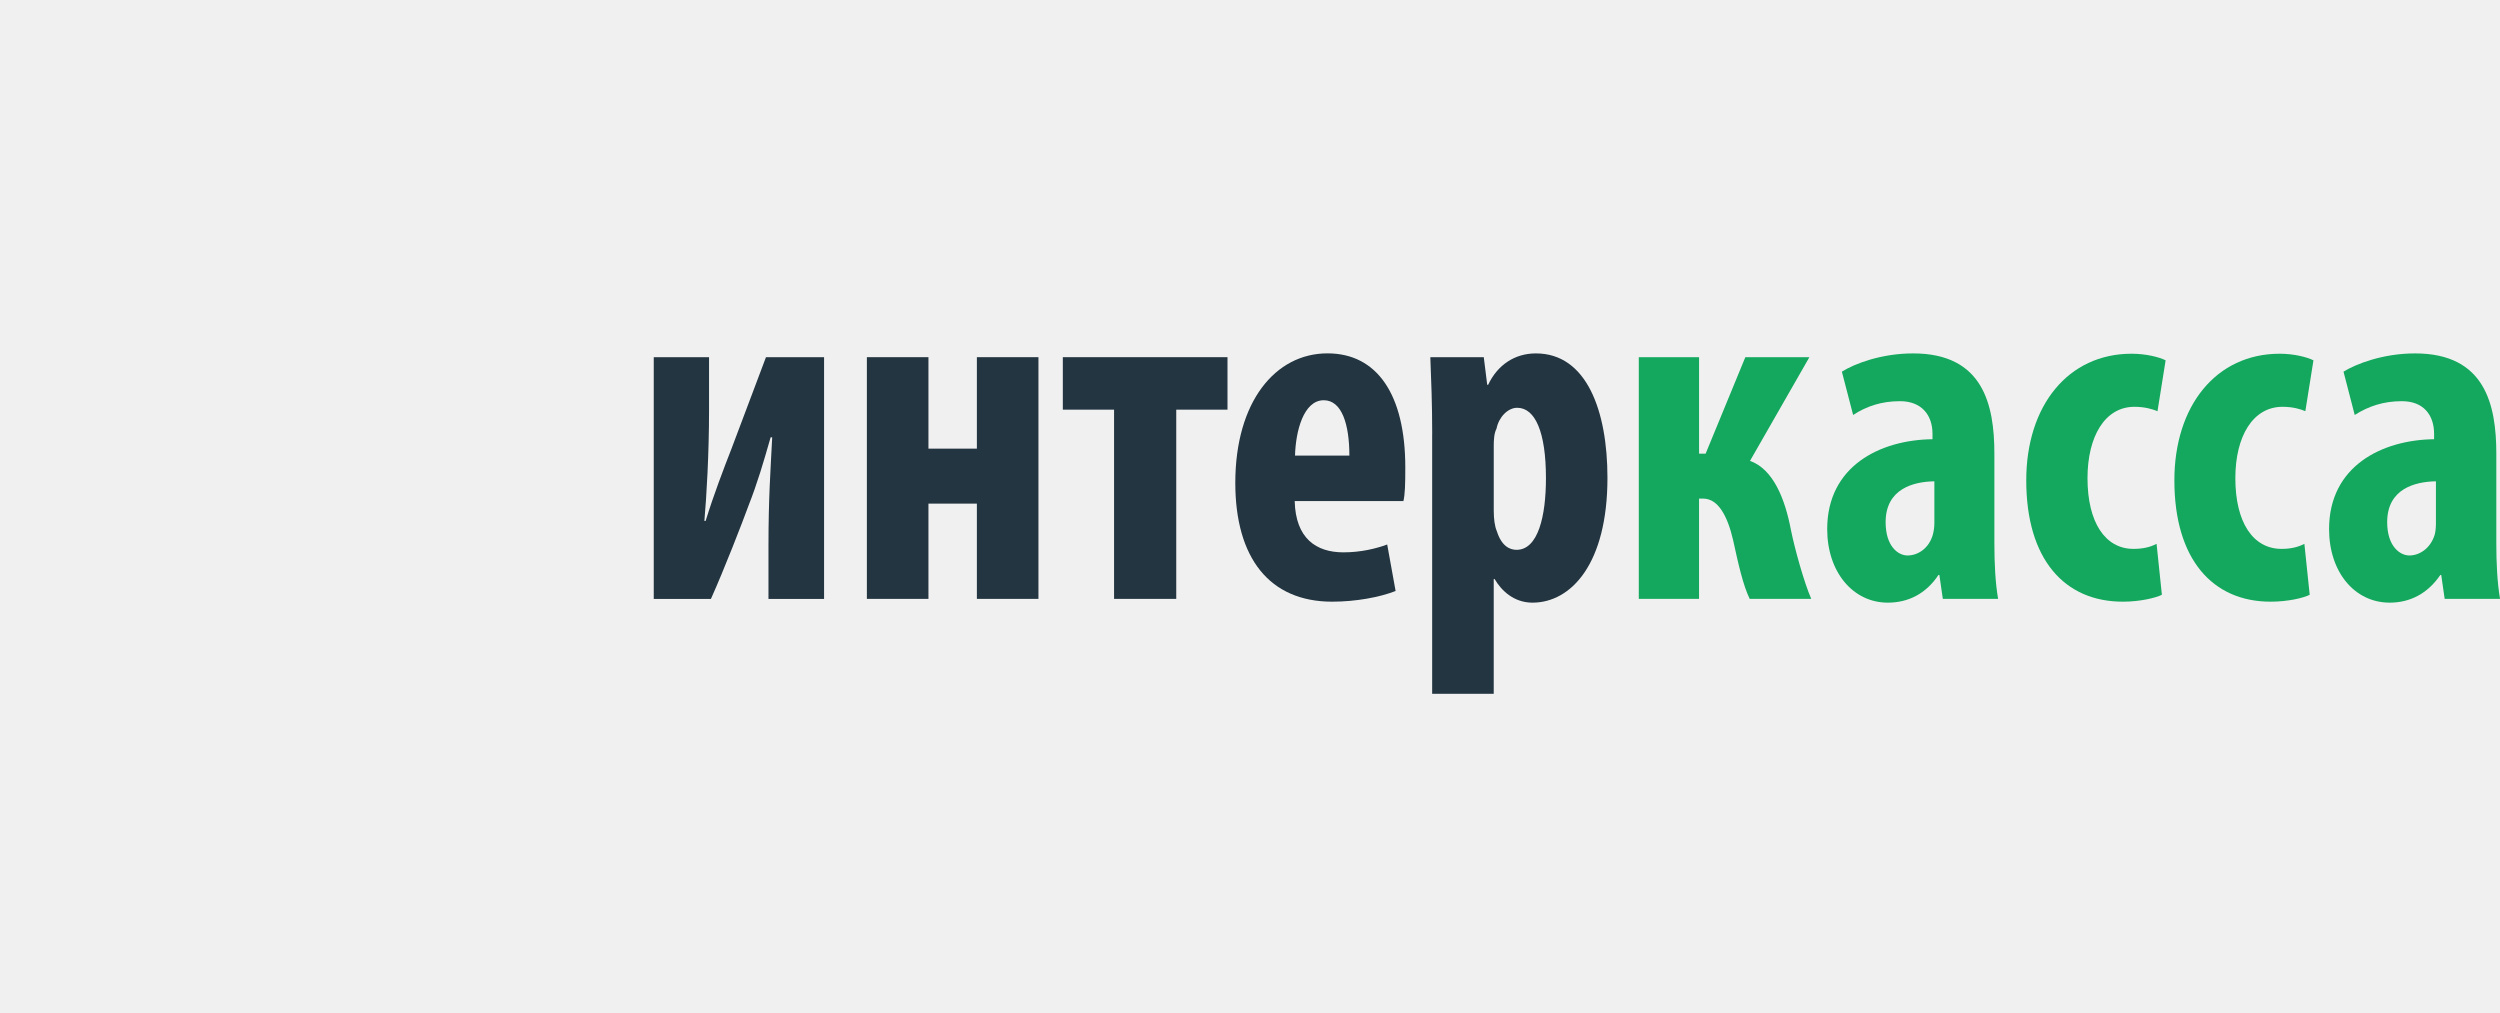
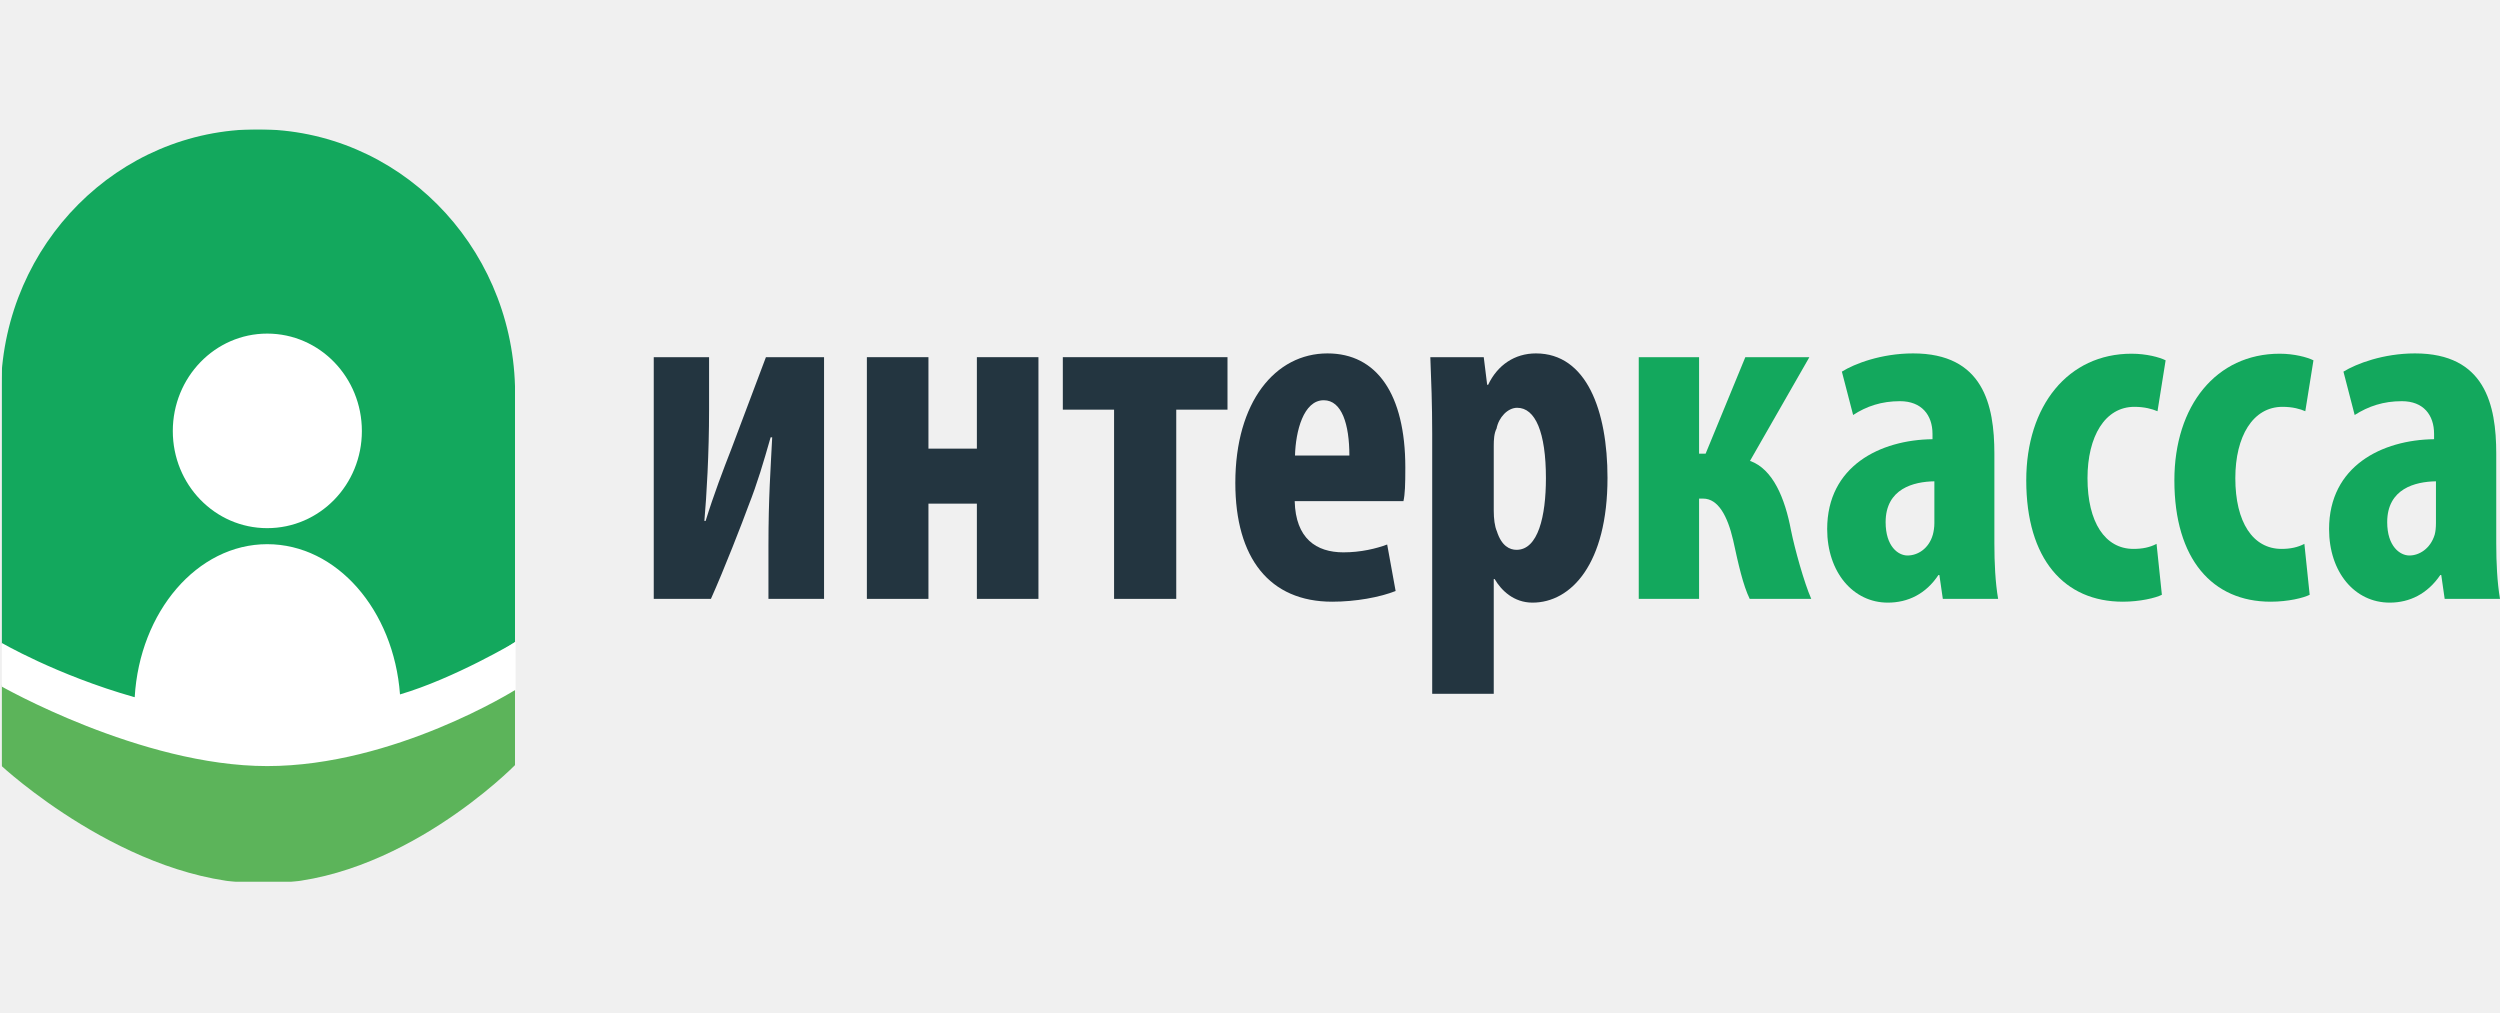
- <svg xmlns="http://www.w3.org/2000/svg" xmlns:xlink="http://www.w3.org/1999/xlink" width="116" height="47">
+ <svg xmlns="http://www.w3.org/2000/svg" xmlns:xlink="http://www.w3.org/1999/xlink" width="116px" height="47px" viewBox="0 0 116 47" version="1.1">
  <defs>
-     <path d="M.087 0H116v34.913H.087" id="a" />
+     <path id="path-1" d="M0.087,0 L116,0 L116,34.913 L0.087,34.913" />
  </defs>
-   <g fill-rule="evenodd" fill="none">
-     <g>
-       <g>
-         <mask id="b">
-           <use xlink:href="#a" />
-         </mask>
-         <path mask="url(#b)" fill="#5CB45A" d="M.03 31.77V35.5S5.915 41 12.223 41c6.292 0 11.672-5.498 11.672-5.498v-3.675c0-.03-5.699 3.63-11.6 3.617C6.264 35.444.03 31.77.03 31.77" />
-         <path mask="url(#b)" fill="#13A85D" d="M23.896 18.06v-.145C23.707 11.308 18.444 6 11.962 6 5.482 6 .22 11.308.045 17.915H.028v11.93s5.277 3.353 12.455 3.353c6.815 0 11.41-3.413 11.41-3.413V18.06" />
-         <path mask="url(#b)" fill="#fff" d="M12.398 24.506c2.436 0 4.393-2.012 4.393-4.506s-1.956-4.52-4.392-4.52c-2.422 0-4.38 2.026-4.38 4.52 0 2.494 1.958 4.506 4.38 4.506" />
-         <path mask="url(#b)" fill="#fff" d="M18.56 32.22c-.29-3.907-2.93-6.97-6.162-6.97-3.25 0-5.917 3.135-6.149 7.102C2.594 31.317 0 29.785 0 29.785v2.028s6.525 3.733 12.398 3.733c5.887 0 11.527-3.544 11.527-3.544v-2.217s-2.842 1.692-5.365 2.436" />
+   <g id="Courses" stroke="none" stroke-width="1" fill="none" fill-rule="evenodd">
+     <g id="Artboard-39-Copy">
+       <g id="interkassa-copy-2" transform="translate(0, 6)">
+         <g id="Group-6">
+           <mask id="mask-2" fill="white">
+             <use xlink:href="#path-1" />
+           </mask>
+           <g id="Clip-2" />
+           <path d="M0.029,25.769 L0.029,29.502 C0.029,29.502 5.916,35 12.223,35 C18.517,35 23.896,29.502 23.896,29.502 L23.896,25.827 C23.896,25.798 18.198,29.458 12.296,29.444 C6.264,29.444 0.029,25.769 0.029,25.769" id="Fill-1" fill="#5CB45A" mask="url(#mask-2)" />
+           <path d="M23.896,12.06 L23.896,11.915 C23.707,5.308 18.444,0 11.963,0 C5.481,0 0.217,5.308 0.043,11.915 L0.029,11.915 L0.029,23.844 C0.029,23.844 5.307,27.198 12.485,27.198 C19.299,27.198 23.896,23.785 23.896,23.785 L23.896,12.06" id="Fill-3" fill="#13A85D" mask="url(#mask-2)" />
+           <path d="M12.398,18.506 C14.834,18.506 16.791,16.494 16.791,14 C16.791,11.506 14.834,9.479 12.398,9.479 C9.976,9.479 8.018,11.506 8.018,14 C8.018,16.494 9.976,18.506 12.398,18.506" id="Fill-4" fill="#FFFFFF" mask="url(#mask-2)" />
+           <path d="M18.56,26.221 C18.27,22.312 15.631,19.25 12.398,19.25 C9.149,19.25 6.481,22.385 6.25,26.352 C2.595,25.317 0,23.785 0,23.785 L0,25.812 C0,25.812 6.525,29.546 12.398,29.546 C18.285,29.546 23.925,26.002 23.925,26.002 L23.925,23.785 C23.925,23.785 21.083,25.477 18.56,26.221" id="Fill-5" fill="#FFFFFF" mask="url(#mask-2)" />
+         </g>
+         <path d="M32.901,10.573 L32.901,13.008 C32.901,15.05 32.785,17.019 32.683,18.171 L32.741,18.171 C33.103,16.99 33.582,15.735 33.93,14.846 L35.539,10.573 L38.236,10.573 L38.236,21.788 L35.656,21.788 L35.656,19.337 C35.656,17.062 35.757,15.779 35.83,14.292 L35.757,14.292 C35.423,15.458 35.148,16.406 34.727,17.471 C34.452,18.229 33.596,20.431 32.987,21.788 L30.334,21.788 L30.334,10.573 L32.901,10.573" id="Fill-7" fill="#233540" />
+         <path d="M43.08,10.573 L43.08,14.817 L45.327,14.817 L45.327,10.573 L48.184,10.573 L48.184,21.788 L45.327,21.788 L45.327,17.369 L43.08,17.369 L43.08,21.788 L40.223,21.788 L40.223,10.573 L43.08,10.573" id="Fill-8" fill="#233540" />
+         <path d="M56.956,10.573 L56.956,13.008 L54.578,13.008 L54.578,21.788 L51.693,21.788 L51.693,13.008 L49.315,13.008 L49.315,10.573 L56.956,10.573" id="Fill-9" fill="#233540" />
+         <path d="M60.074,17.252 C60.117,18.988 61.074,19.629 62.336,19.629 C63.148,19.629 63.858,19.454 64.365,19.265 L64.757,21.423 C64.017,21.715 62.901,21.919 61.813,21.919 C58.913,21.919 57.319,19.906 57.319,16.406 C57.319,12.644 59.175,10.398 61.596,10.398 C63.887,10.398 65.207,12.294 65.207,15.692 C65.207,16.494 65.192,16.931 65.12,17.252 L60.074,17.252 L60.074,17.252 Z M62.611,15.137 C62.611,13.694 62.263,12.571 61.422,12.571 C60.48,12.571 60.117,14.015 60.088,15.137 L62.611,15.137 L62.611,15.137 Z" id="Fill-10" fill="#233540" />
+         <path d="M66.454,14.131 C66.454,12.775 66.41,11.637 66.367,10.573 L68.846,10.573 L69.005,11.856 L69.049,11.856 C69.484,10.938 70.281,10.398 71.267,10.398 C73.617,10.398 74.588,13.052 74.588,16.173 C74.588,20.154 72.906,21.962 71.108,21.962 C70.238,21.962 69.658,21.394 69.353,20.869 L69.31,20.869 L69.31,26.192 L66.454,26.192 L66.454,14.131 L66.454,14.131 Z M69.31,17.69 C69.31,18.069 69.353,18.419 69.455,18.652 C69.672,19.337 70.049,19.512 70.368,19.512 C71.369,19.512 71.731,17.952 71.731,16.188 C71.731,14.058 71.239,12.921 70.397,12.921 C69.963,12.921 69.542,13.358 69.441,13.883 C69.325,14.102 69.31,14.408 69.31,14.685 L69.31,17.69 L69.31,17.69 Z" id="Fill-11" fill="#233540" />
+         <path d="M78.837,10.573 L78.837,15.05 L79.141,15.05 L80.983,10.573 L83.955,10.573 L81.2,15.385 C82.273,15.765 82.824,17.135 83.1,18.594 C83.273,19.454 83.709,21.029 84.042,21.788 L81.186,21.788 C80.881,21.16 80.663,20.198 80.417,19.06 C80.156,17.938 79.721,17.135 79.025,17.135 L78.837,17.135 L78.837,21.788 L76.038,21.788 L76.038,10.573 L78.837,10.573" id="Fill-12" fill="#13A85D" />
+         <path d="M90.147,21.788 L89.987,20.679 L89.944,20.679 C89.364,21.554 88.537,21.962 87.594,21.962 C85.985,21.962 84.781,20.548 84.781,18.55 C84.781,15.619 87.246,14.408 89.668,14.379 L89.668,14.131 C89.668,13.256 89.16,12.615 88.16,12.615 C87.305,12.615 86.609,12.848 85.985,13.256 L85.463,11.244 C86.043,10.879 87.29,10.398 88.769,10.398 C92.017,10.398 92.539,12.775 92.539,15.05 L92.539,19.221 C92.539,20.11 92.582,21.029 92.713,21.788 L90.147,21.788 L90.147,21.788 Z M89.755,16.333 C88.798,16.348 87.493,16.669 87.493,18.229 C87.493,19.352 88.073,19.775 88.508,19.775 C88.972,19.775 89.494,19.469 89.683,18.812 C89.726,18.652 89.755,18.462 89.755,18.273 L89.755,16.333 L89.755,16.333 Z" id="Fill-13" fill="#13A85D" />
+         <path d="M100.311,21.598 C100.021,21.744 99.296,21.919 98.499,21.919 C95.787,21.919 94.018,19.95 94.018,16.29 C94.018,12.819 95.961,10.412 98.904,10.412 C99.586,10.412 100.195,10.573 100.485,10.719 L100.108,13.081 C99.862,12.979 99.513,12.877 99.035,12.877 C97.672,12.877 96.86,14.248 96.86,16.188 C96.86,18.229 97.672,19.469 98.992,19.469 C99.412,19.469 99.76,19.396 100.064,19.235 L100.311,21.598" id="Fill-14" fill="#13A85D" />
+         <path d="M107.169,21.598 C106.879,21.744 106.169,21.919 105.357,21.919 C102.66,21.919 100.891,19.95 100.891,16.29 C100.891,12.819 102.834,10.412 105.778,10.412 C106.445,10.412 107.053,10.573 107.344,10.719 L106.966,13.081 C106.734,12.979 106.386,12.877 105.908,12.877 C104.531,12.877 103.719,14.248 103.719,16.188 C103.719,18.229 104.531,19.469 105.865,19.469 C106.27,19.469 106.618,19.396 106.923,19.235 L107.169,21.598" id="Fill-15" fill="#13A85D" />
+         <path d="M113.433,21.788 L113.274,20.679 L113.231,20.679 C112.636,21.554 111.809,21.962 110.882,21.962 C109.257,21.962 108.069,20.548 108.069,18.55 C108.069,15.619 110.534,14.408 112.941,14.379 L112.941,14.131 C112.941,13.256 112.448,12.615 111.447,12.615 C110.591,12.615 109.895,12.848 109.257,13.256 L108.736,11.244 C109.33,10.879 110.577,10.398 112.056,10.398 C115.304,10.398 115.826,12.775 115.826,15.05 L115.826,19.221 C115.826,20.11 115.87,21.029 116,21.788 L113.433,21.788 L113.433,21.788 Z M113.028,16.333 C112.07,16.348 110.766,16.669 110.766,18.229 C110.766,19.352 111.36,19.775 111.795,19.775 C112.245,19.775 112.766,19.469 112.969,18.812 C113.013,18.652 113.028,18.462 113.028,18.273 L113.028,16.333 L113.028,16.333 Z" id="Fill-16" fill="#13A85D" />
      </g>
-       <path fill="#233540" d="M32.9 16.573v2.435c0 2.042-.115 4.01-.217 5.163h.058c.363-1.18.842-2.435 1.19-3.324l1.61-4.273h2.696v11.215h-2.58v-2.45c0-2.275.1-3.56.173-5.046h-.073c-.334 1.166-.61 2.114-1.03 3.18-.275.757-1.13 2.96-1.74 4.316h-2.653V16.573H32.9" />
-       <path fill="#233540" d="M43.08 16.573v4.244h2.247v-4.244h2.857v11.215h-2.857v-4.42H43.08v4.42h-2.857V16.573h2.857" />
-       <path fill="#233540" d="M56.956 16.573v2.435h-2.378v8.78h-2.885v-8.78h-2.378v-2.435h7.64" />
-       <path fill="#233540" d="M60.074 23.252c.043 1.736 1 2.377 2.262 2.377.812 0 1.522-.176 2.03-.365l.39 2.158c-.74.292-1.855.496-2.943.496-2.9 0-4.495-2.014-4.495-5.514 0-3.762 1.856-6.008 4.278-6.008 2.29 0 3.61 1.896 3.61 5.294 0 .802-.014 1.24-.087 1.56h-5.047zm2.537-2.114c0-1.444-.347-2.567-1.188-2.567-.942 0-1.305 1.445-1.334 2.568h2.523z" />
-       <path fill="#233540" d="M66.454 20.13c0-1.355-.044-2.492-.087-3.557h2.48l.16 1.283h.042c.434-.92 1.23-1.458 2.217-1.458 2.35 0 3.32 2.654 3.32 5.775 0 3.98-1.68 5.79-3.48 5.79-.87 0-1.45-.57-1.754-1.094h-.043v5.322h-2.857v-12.06zm2.856 3.56c0 .38.043.73.145.962.217.686.595.86.913.86 1 0 1.364-1.56 1.364-3.324 0-2.13-.494-3.267-1.335-3.267-.435 0-.855.438-.957.963-.115.22-.13.525-.13.802v3.005z" />
-       <path fill="#13A85D" d="M78.837 16.573v4.477h.304l1.843-4.477h2.972L81.2 21.385c1.073.38 1.624 1.75 1.9 3.21.174.86.61 2.434.942 3.193h-2.856c-.305-.628-.522-1.59-.77-2.728-.26-1.122-.695-1.925-1.39-1.925h-.19v4.652H76.04V16.574h2.8" />
-       <path fill="#13A85D" d="M90.147 27.788l-.16-1.11h-.043c-.58.876-1.407 1.285-2.35 1.285-1.61 0-2.812-1.415-2.812-3.413 0-2.93 2.465-4.142 4.886-4.17v-.25c0-.874-.507-1.515-1.508-1.515-.856 0-1.552.233-2.175.64l-.522-2.01c.58-.366 1.827-.847 3.306-.847 3.247 0 3.77 2.377 3.77 4.652v4.17c0 .89.042 1.81.173 2.568h-2.566zm-.392-5.455c-.957.015-2.262.336-2.262 1.896 0 1.122.58 1.545 1.015 1.545.464 0 .986-.306 1.175-.963.043-.16.072-.35.072-.54v-1.94z" />
-       <path fill="#13A85D" d="M100.31 27.598c-.29.146-1.014.32-1.81.32-2.713 0-4.482-1.968-4.482-5.628 0-3.47 1.943-5.877 4.887-5.877.68 0 1.29.16 1.58.306l-.377 2.36c-.246-.1-.594-.203-1.073-.203-1.363 0-2.175 1.37-2.175 3.31 0 2.042.812 3.282 2.132 3.282.42 0 .768-.074 1.073-.235l.246 2.363" />
-       <path fill="#13A85D" d="M107.17 27.598c-.29.146-1 .32-1.813.32-2.697 0-4.466-1.968-4.466-5.628 0-3.47 1.944-5.877 4.888-5.877.667 0 1.275.16 1.565.306l-.376 2.36c-.232-.1-.58-.203-1.06-.203-1.376 0-2.188 1.37-2.188 3.31 0 2.042.81 3.282 2.145 3.282.406 0 .754-.074 1.058-.235l.247 2.363" />
-       <path fill="#13A85D" d="M113.433 27.788l-.16-1.11h-.042c-.594.876-1.42 1.285-2.348 1.285-1.625 0-2.814-1.415-2.814-3.413 0-2.93 2.466-4.142 4.873-4.17v-.25c0-.874-.492-1.515-1.493-1.515-.856 0-1.552.233-2.19.64l-.52-2.01c.593-.366 1.84-.847 3.32-.847 3.247 0 3.77 2.377 3.77 4.652v4.17c0 .89.042 1.81.173 2.568h-2.567zm-.406-5.455c-.957.015-2.262.336-2.262 1.896 0 1.122.595 1.545 1.03 1.545.45 0 .972-.306 1.175-.963.043-.16.057-.35.057-.54v-1.94z" />
    </g>
  </g>
</svg>
